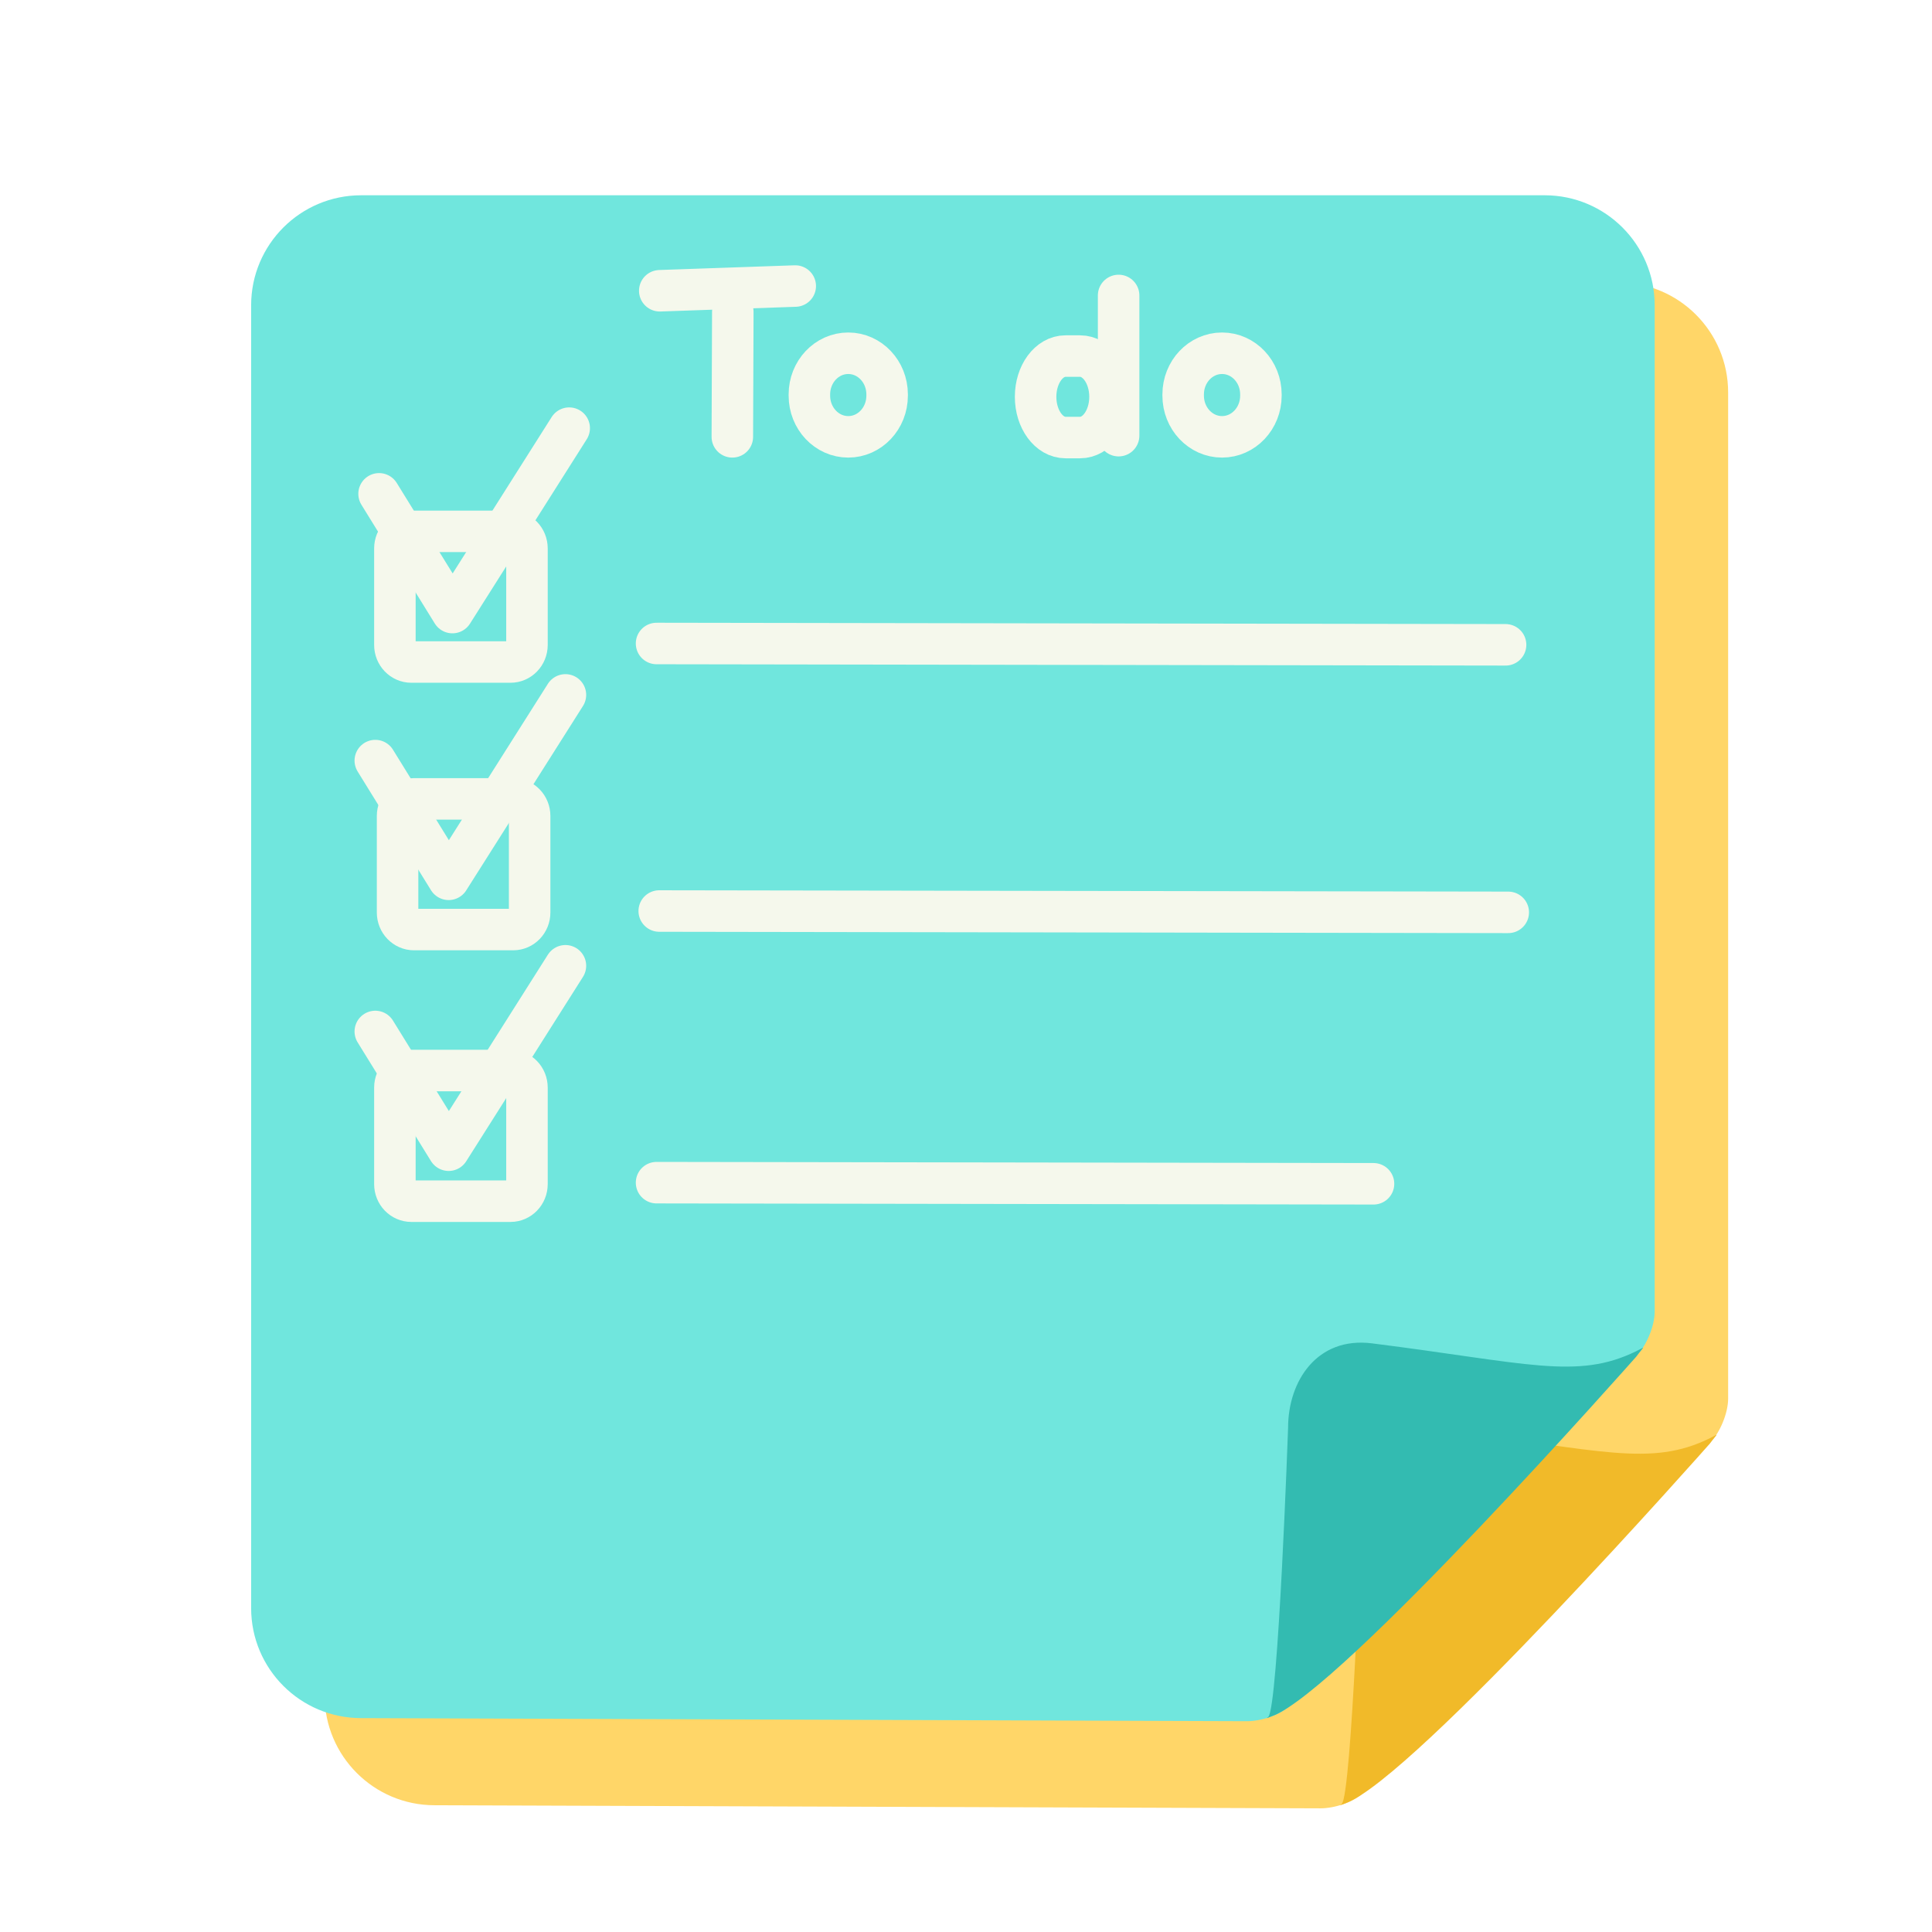
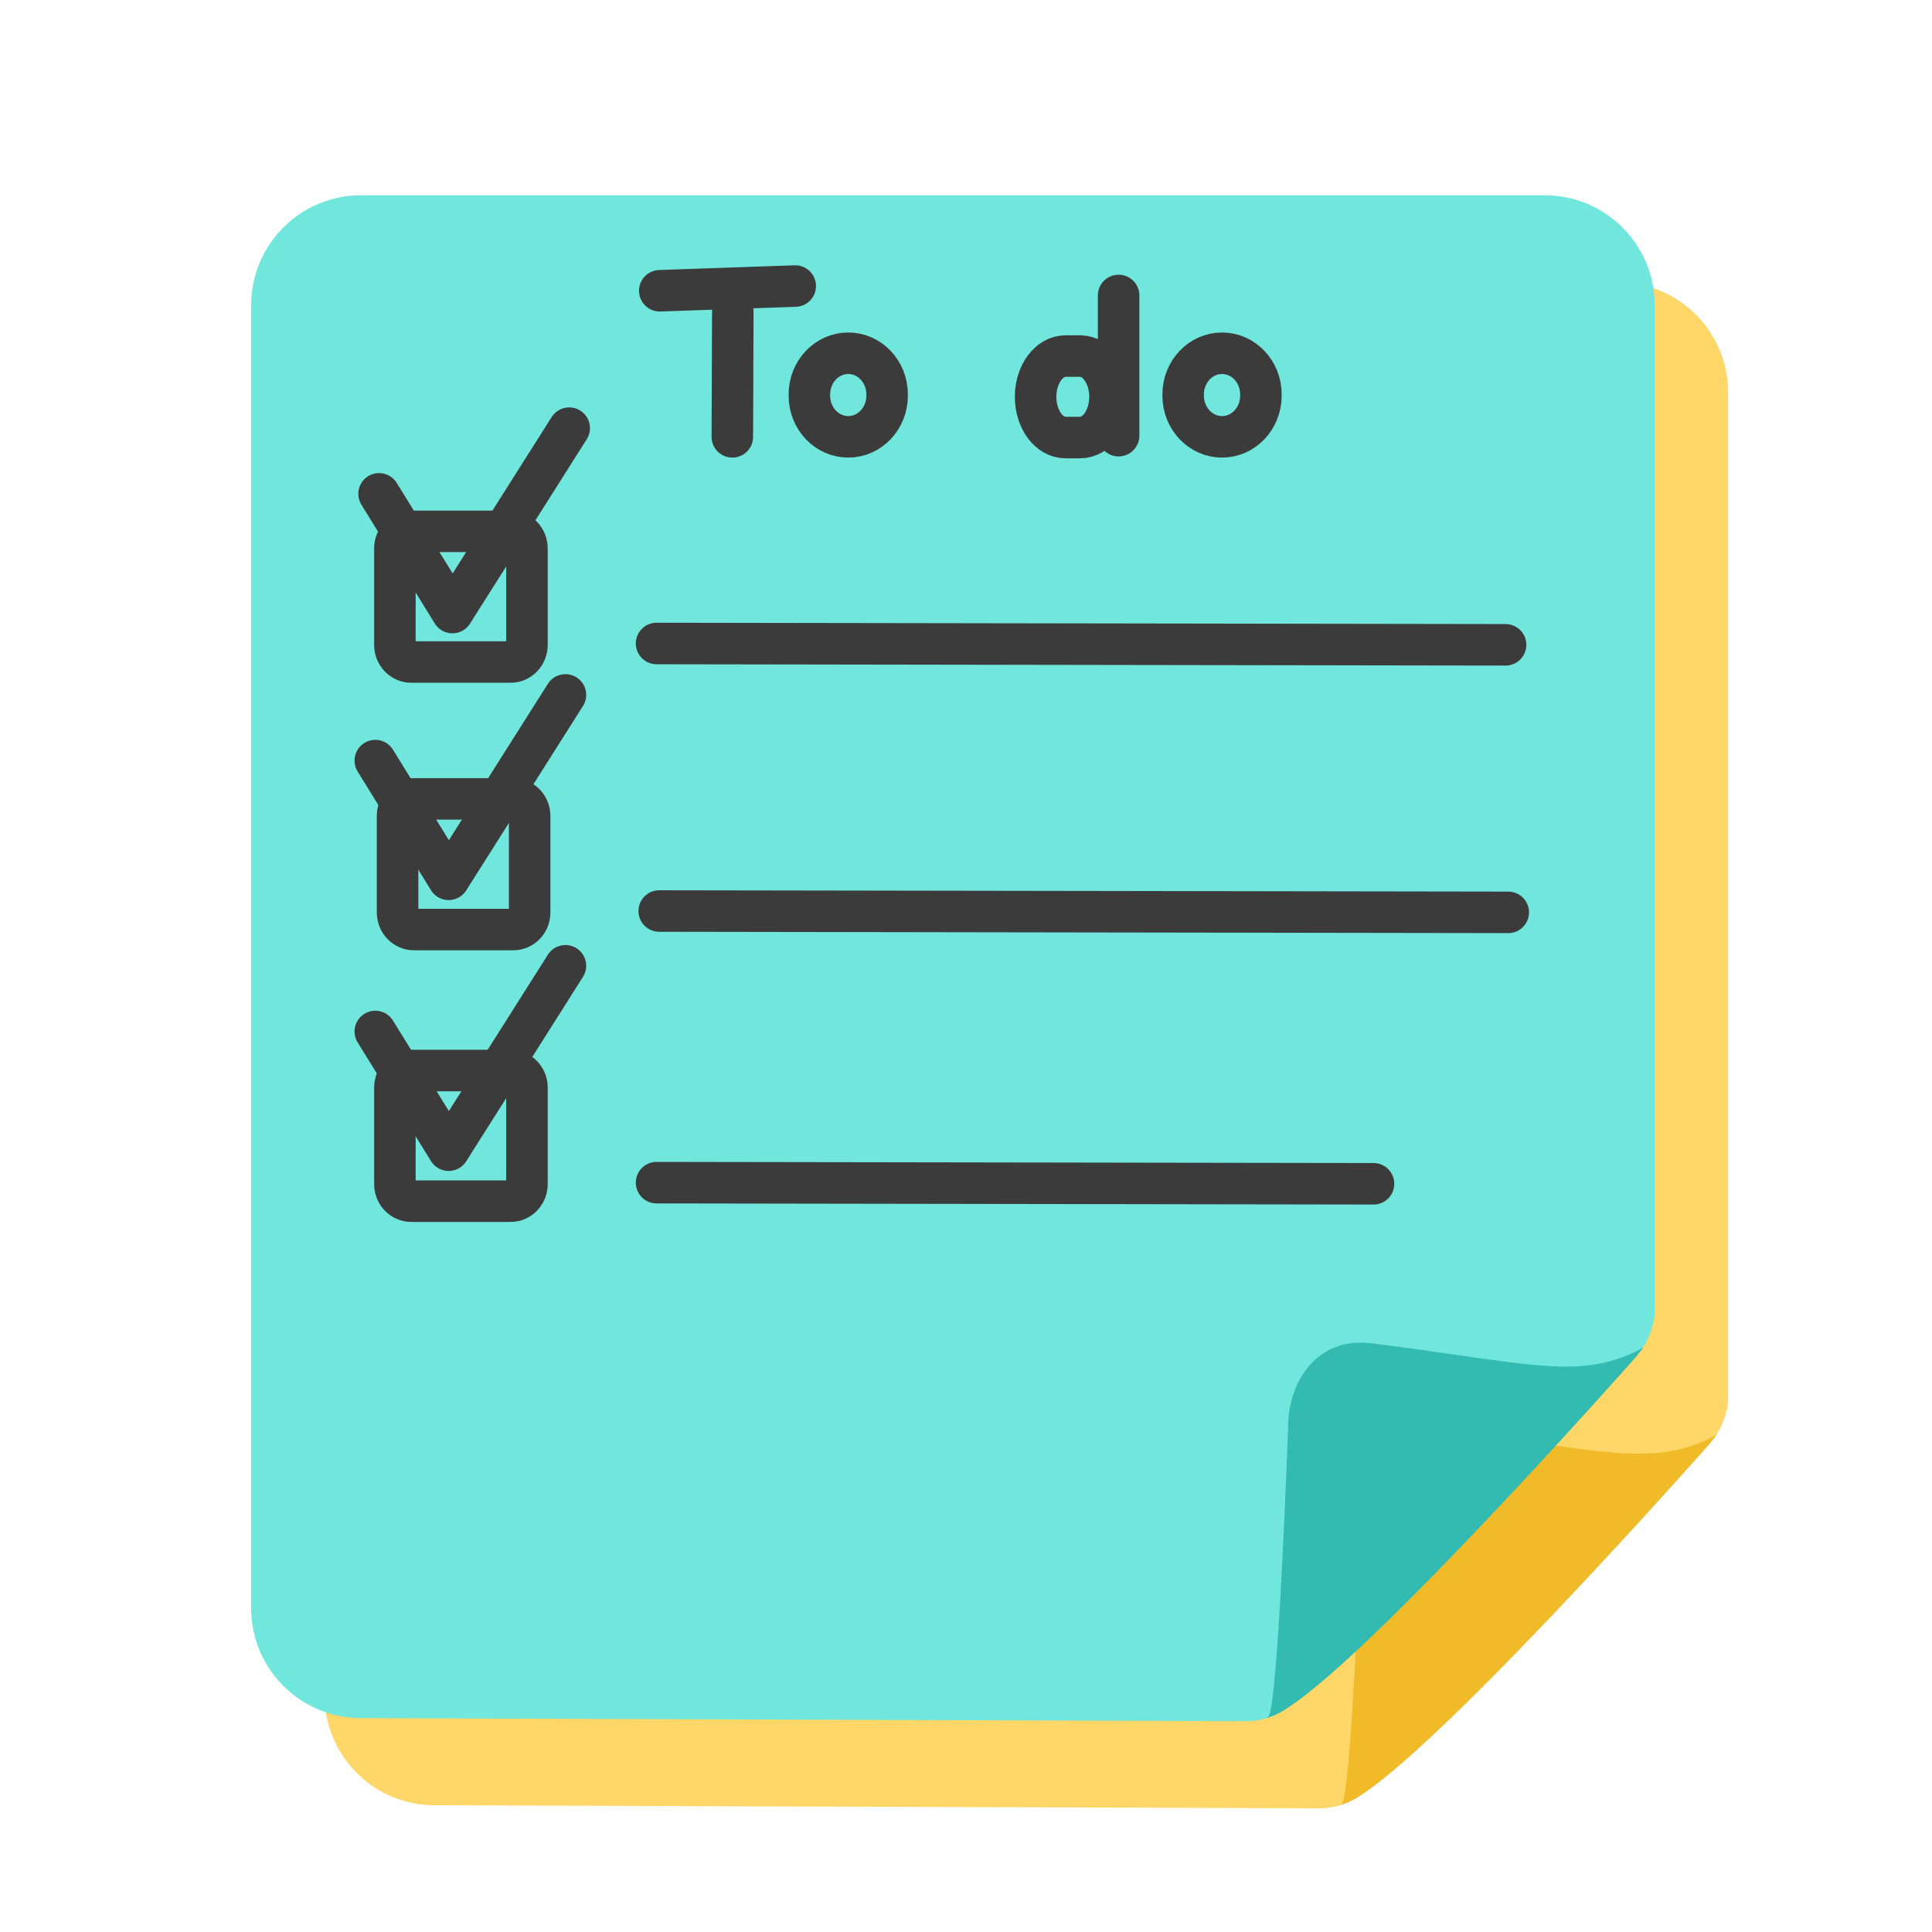
<svg xmlns="http://www.w3.org/2000/svg" version="1.1" viewBox="0 0 1024 1024" height="1em" width="1em">
  <g>
    <path d="M723.009 949.816L906.324 764.744C911.637 759.379 915.945 748.909 915.945 741.358L915.945 207.982C915.945 175.781 889.841 149.677 857.641 149.677L230.337 149.677C198.137 149.677 172.033 175.781 172.033 207.982L172.033 898.51C172.033 930.711 198.137 956.815 230.337 956.815L699.716 958.453C707.267 958.496 717.695 955.181 723.009 949.816Z" fill="#ffd668" opacity="1" />
    <path d="M906.059 762.397C874.713 777.663 848.281 768.543 766.119 758.185C736.919 754.504 721.672 778.273 721.642 802.808C721.642 802.808 716.408 951.832 711.105 956.182C709.853 957.208 709.65 957.047 713.103 955.803C749.305 942.771 906.172 765.233 906.172 765.233C910.45 759.281 911.62 759.688 906.059 762.397Z" fill="#f1ba29" opacity="1" />
    <path d="M684.085 903.637L867.399 718.565C872.713 713.2 877.021 702.73 877.021 695.179L877.021 161.803C877.021 129.602 850.917 103.499 818.717 103.499L191.413 103.499C159.212 103.499 133.109 129.602 133.109 161.803L133.109 852.332C133.109 884.532 159.212 910.636 191.413 910.636L660.791 912.274C668.342 912.317 678.771 909.002 684.085 903.637Z" fill="#70e6dd" opacity="1" />
    <path d="M867.134 716.218C835.789 731.484 809.356 722.364 727.195 712.006C697.995 708.326 682.747 732.094 682.717 756.629C682.717 756.629 677.484 905.653 672.18 910.003C670.929 911.029 670.726 910.868 674.179 909.624C710.381 896.592 867.248 719.054 867.248 719.054C871.526 713.102 872.696 713.509 867.134 716.218Z" fill="#33bbb1" opacity="1" />
-     <path d="M218.016 281.629L270.589 281.629C275.401 281.629 279.302 285.677 279.302 290.671L279.302 341.838C279.302 346.832 275.401 350.88 270.589 350.88L218.016 350.88C213.203 350.88 209.302 346.832 209.302 341.838L209.302 290.671C209.302 285.677 213.203 281.629 218.016 281.629Z" fill="none" opacity="1" stroke="#f5f8ec" stroke-linecap="butt" stroke-linejoin="miter" stroke-width="22" />
-     <path d="M219.435 423.43L272.008 423.43C276.82 423.43 280.721 427.478 280.721 432.471L280.721 483.639C280.721 488.632 276.82 492.68 272.008 492.68L219.435 492.68C214.622 492.68 210.721 488.632 210.721 483.639L210.721 432.471C210.721 427.478 214.622 423.43 219.435 423.43Z" fill="none" opacity="1" stroke="#f5f8ec" stroke-linecap="butt" stroke-linejoin="miter" stroke-width="22" />
-     <path d="M218.016 567.403L270.589 567.403C275.401 567.403 279.302 571.451 279.302 576.444L279.302 627.612C279.302 632.605 275.401 636.653 270.589 636.653L218.016 636.653C213.203 636.653 209.302 632.605 209.302 627.612L209.302 576.444C209.302 571.451 213.203 567.403 218.016 567.403Z" fill="none" opacity="1" stroke="#f5f8ec" stroke-linecap="butt" stroke-linejoin="miter" stroke-width="22" />
-     <path d="M347.989 341.062L797.989 341.768" fill="none" opacity="1" stroke="#f5f8ec" stroke-linecap="round" stroke-linejoin="round" stroke-width="22" />
-     <path d="M349.408 482.863L799.408 483.569" fill="none" opacity="1" stroke="#f5f8ec" stroke-linecap="round" stroke-linejoin="round" stroke-width="22" />
-     <path d="M347.989 626.836L727.989 627.432" fill="none" opacity="1" stroke="#f5f8ec" stroke-linecap="round" stroke-linejoin="round" stroke-width="22" />
+     <path d="M218.016 281.629L270.589 281.629C275.401 281.629 279.302 285.677 279.302 290.671L279.302 341.838C279.302 346.832 275.401 350.88 270.589 350.88L218.016 350.88C213.203 350.88 209.302 346.832 209.302 341.838L209.302 290.671C209.302 285.677 213.203 281.629 218.016 281.629Z" fill="none" opacity="1" stroke="#3b3b3b" stroke-linecap="butt" stroke-linejoin="miter" stroke-width="22" />
+     <path d="M219.435 423.43L272.008 423.43C276.82 423.43 280.721 427.478 280.721 432.471L280.721 483.639C280.721 488.632 276.82 492.68 272.008 492.68L219.435 492.68C214.622 492.68 210.721 488.632 210.721 483.639L210.721 432.471C210.721 427.478 214.622 423.43 219.435 423.43Z" fill="none" opacity="1" stroke="#3b3b3b" stroke-linecap="butt" stroke-linejoin="miter" stroke-width="22" />
+     <path d="M218.016 567.403L270.589 567.403C275.401 567.403 279.302 571.451 279.302 576.444L279.302 627.612C279.302 632.605 275.401 636.653 270.589 636.653L218.016 636.653C213.203 636.653 209.302 632.605 209.302 627.612L209.302 576.444C209.302 571.451 213.203 567.403 218.016 567.403Z" fill="none" opacity="1" stroke="#3b3b3b" stroke-linecap="butt" stroke-linejoin="miter" stroke-width="22" />
+     <path d="M347.989 341.062L797.989 341.768" fill="none" opacity="1" stroke="#3b3b3b" stroke-linecap="round" stroke-linejoin="round" stroke-width="22" />
+     <path d="M349.408 482.863L799.408 483.569" fill="none" opacity="1" stroke="#3b3b3b" stroke-linecap="round" stroke-linejoin="round" stroke-width="22" />
+     <path d="M347.989 626.836L727.989 627.432" fill="none" opacity="1" stroke="#3b3b3b" stroke-linecap="round" stroke-linejoin="round" stroke-width="22" />
    <g opacity="1">
-       <path d="M349.69 154.107L421.495 151.61" fill="none" opacity="1" stroke="#f5f8ec" stroke-linecap="round" stroke-linejoin="round" stroke-width="22" />
-       <path d="M388.402 165.346L388.154 231.532" fill="none" opacity="1" stroke="#f5f8ec" stroke-linecap="round" stroke-linejoin="round" stroke-width="22" />
-       <path d="M449.593 187.227L449.593 187.227C460.972 187.227 470.198 196.997 470.198 209.049L470.198 209.71C470.198 221.762 460.972 231.532 449.593 231.532L449.593 231.532C438.213 231.532 428.988 221.762 428.988 209.71L428.988 209.049C428.988 196.997 438.213 187.227 449.593 187.227Z" fill="none" opacity="1" stroke="#f5f8ec" stroke-linecap="round" stroke-linejoin="round" stroke-width="22" />
-       <path d="M647.705 187.227L647.705 187.227C659.085 187.227 668.31 196.997 668.31 209.049L668.31 209.71C668.31 221.762 659.085 231.532 647.705 231.532L647.705 231.532C636.325 231.532 627.1 221.762 627.1 209.71L627.1 209.049C627.1 196.997 636.325 187.227 647.705 187.227Z" fill="none" opacity="1" stroke="#f5f8ec" stroke-linecap="round" stroke-linejoin="round" stroke-width="22" />
-       <path d="M592.89 156.605L592.89 230.907" fill="none" opacity="1" stroke="#f5f8ec" stroke-linecap="round" stroke-linejoin="round" stroke-width="22" />
-       <path d="M564.746 188.725L572.475 188.725C581.232 188.725 588.331 198.392 588.331 210.316L588.331 210.316C588.331 222.241 581.232 231.907 572.475 231.907L564.746 231.907C555.989 231.907 548.89 222.241 548.89 210.316L548.89 210.316C548.89 198.392 555.989 188.725 564.746 188.725Z" fill="none" opacity="1" stroke="#f5f8ec" stroke-linecap="round" stroke-linejoin="round" stroke-width="22" />
+       <path d="M349.69 154.107L421.495 151.61" fill="none" opacity="1" stroke="#3b3b3b" stroke-linecap="round" stroke-linejoin="round" stroke-width="22" />
+       <path d="M388.402 165.346L388.154 231.532" fill="none" opacity="1" stroke="#3b3b3b" stroke-linecap="round" stroke-linejoin="round" stroke-width="22" />
+       <path d="M449.593 187.227L449.593 187.227C460.972 187.227 470.198 196.997 470.198 209.049L470.198 209.71C470.198 221.762 460.972 231.532 449.593 231.532L449.593 231.532C438.213 231.532 428.988 221.762 428.988 209.71L428.988 209.049C428.988 196.997 438.213 187.227 449.593 187.227Z" fill="none" opacity="1" stroke="#3b3b3b" stroke-linecap="round" stroke-linejoin="round" stroke-width="22" />
+       <path d="M647.705 187.227L647.705 187.227C659.085 187.227 668.31 196.997 668.31 209.049L668.31 209.71C668.31 221.762 659.085 231.532 647.705 231.532L647.705 231.532C636.325 231.532 627.1 221.762 627.1 209.71L627.1 209.049C627.1 196.997 636.325 187.227 647.705 187.227Z" fill="none" opacity="1" stroke="#3b3b3b" stroke-linecap="round" stroke-linejoin="round" stroke-width="22" />
+       <path d="M592.89 156.605L592.89 230.907" fill="none" opacity="1" stroke="#3b3b3b" stroke-linecap="round" stroke-linejoin="round" stroke-width="22" />
+       <path d="M564.746 188.725L572.475 188.725C581.232 188.725 588.331 198.392 588.331 210.316L588.331 210.316C588.331 222.241 581.232 231.907 572.475 231.907L564.746 231.907C555.989 231.907 548.89 222.241 548.89 210.316L548.89 210.316C548.89 198.392 555.989 188.725 564.746 188.725Z" fill="none" opacity="1" stroke="#3b3b3b" stroke-linecap="round" stroke-linejoin="round" stroke-width="22" />
    </g>
-     <path d="M200.917 261.748L239.799 324.674L301.688 226.933" fill="none" opacity="1" stroke="#f5f8ec" stroke-linecap="round" stroke-linejoin="round" stroke-width="22" />
-     <path d="M198.917 403.129L237.799 466.055L299.688 368.313" fill="none" opacity="1" stroke="#f5f8ec" stroke-linecap="round" stroke-linejoin="round" stroke-width="22" />
-     <path d="M198.917 546.703L237.799 609.628L299.688 511.887" fill="none" opacity="1" stroke="#f5f8ec" stroke-linecap="round" stroke-linejoin="round" stroke-width="22" />
+     <path d="M200.917 261.748L239.799 324.674L301.688 226.933" fill="none" opacity="1" stroke="#3b3b3b" stroke-linecap="round" stroke-linejoin="round" stroke-width="22" />
+     <path d="M198.917 403.129L237.799 466.055L299.688 368.313" fill="none" opacity="1" stroke="#3b3b3b" stroke-linecap="round" stroke-linejoin="round" stroke-width="22" />
+     <path d="M198.917 546.703L237.799 609.628L299.688 511.887" fill="none" opacity="1" stroke="#3b3b3b" stroke-linecap="round" stroke-linejoin="round" stroke-width="22" />
  </g>
</svg>
